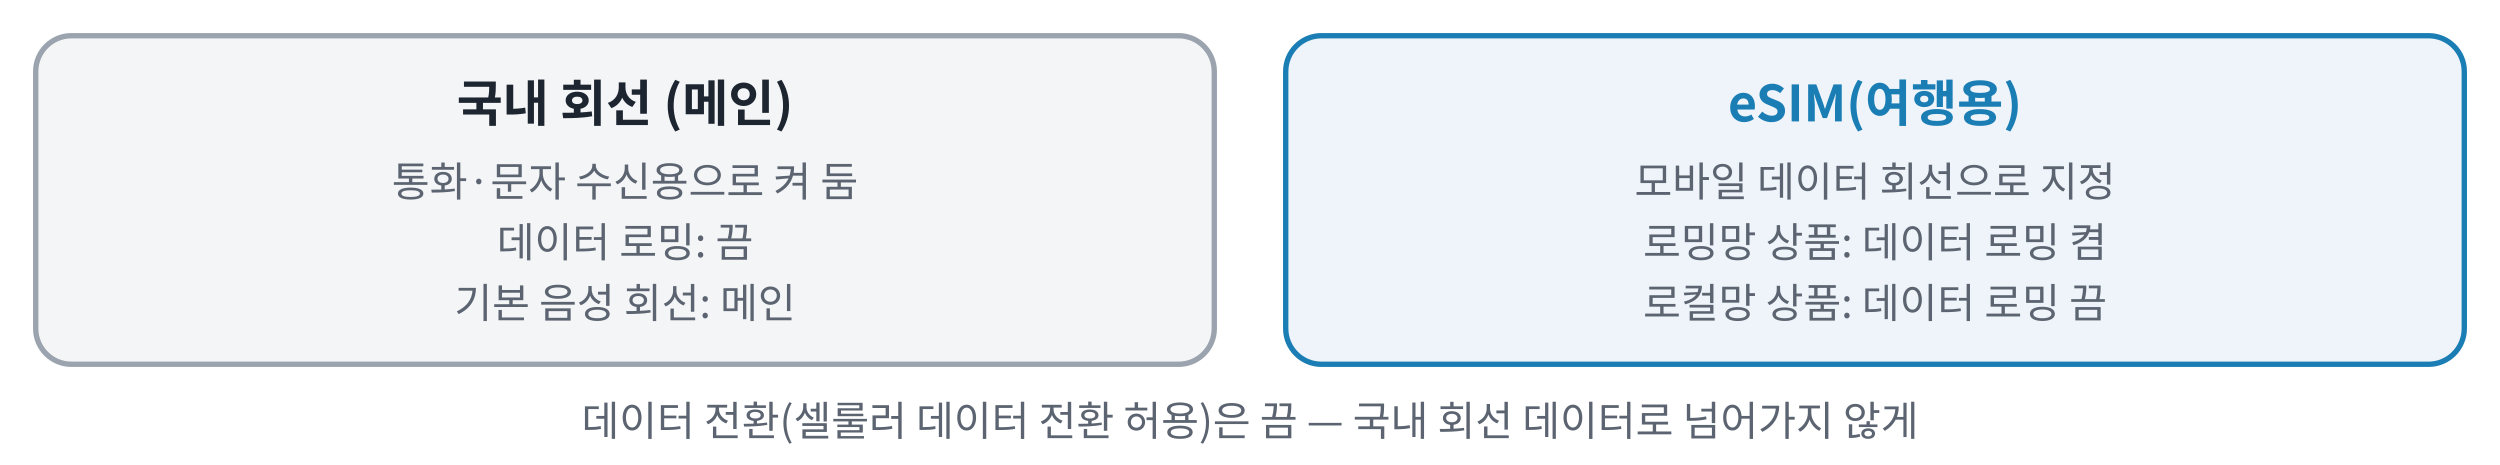
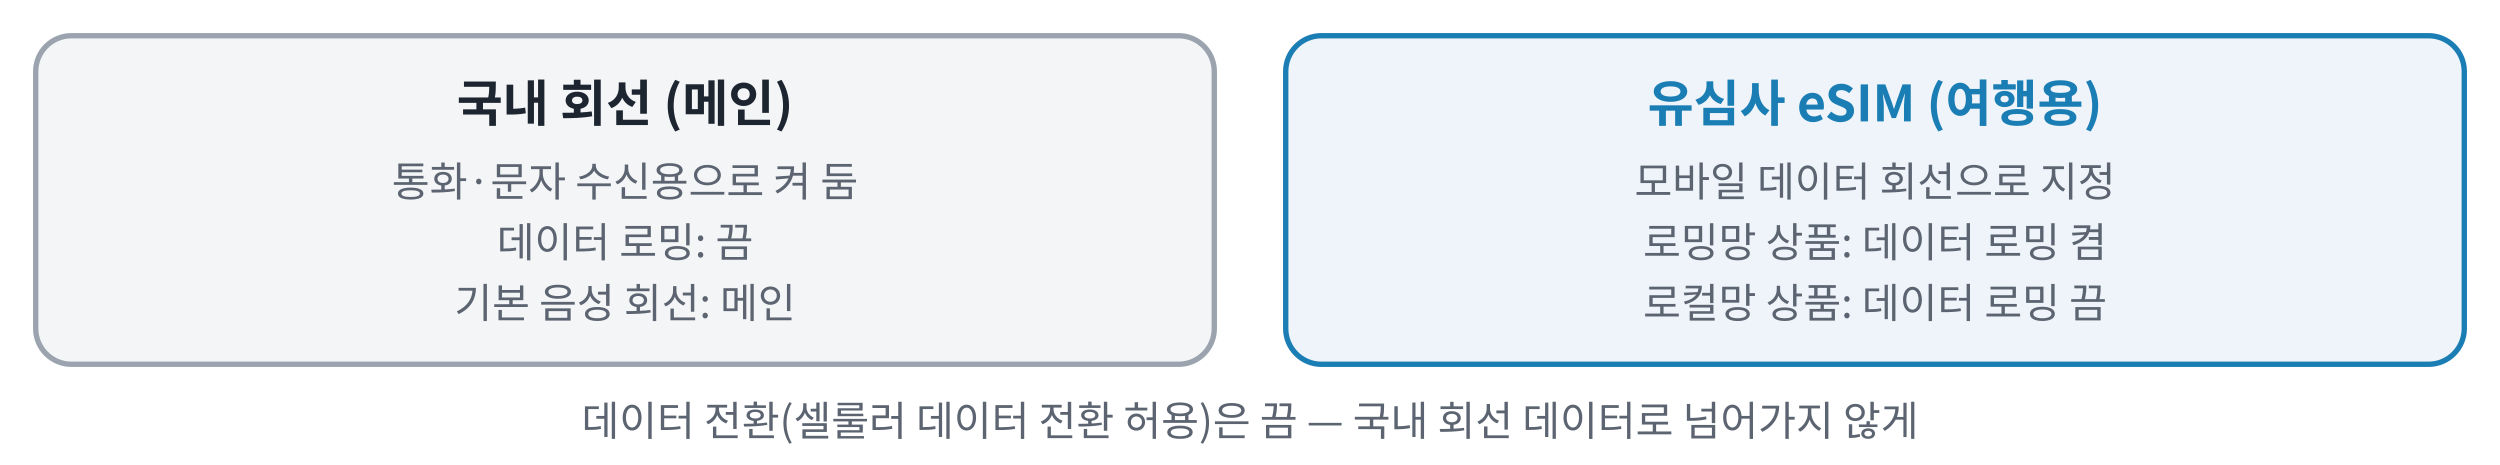
<svg xmlns="http://www.w3.org/2000/svg" viewBox="0 0 700 130" width="700" height="130" font-family="Noto Sans CJK KR, Noto Sans KR, sans-serif">
  <rect x="10" y="10" width="330" height="92" rx="10" fill="#F4F5F7" stroke="#9AA3AE" stroke-width="1.5" />
  <text x="175.0" y="34" text-anchor="middle" font-size="14" font-weight="700" fill="#1d2530">국내 회선 (메인)</text>
  <text x="175.0" y="55" text-anchor="middle" font-size="11.5" fill="#5B6470">통화·문자 수신용으로 켜 둠</text>
  <text x="175.0" y="72" text-anchor="middle" font-size="11.5" fill="#5B6470">데이터 로밍: 끔</text>
  <text x="175.0" y="89" text-anchor="middle" font-size="11.5" fill="#5B6470">기본 음성 회선: 메인</text>
  <rect x="360" y="10" width="330" height="92" rx="10" fill="#EEF4F9" stroke="#1A7DB4" stroke-width="1.5" />
-   <text x="525.0" y="34" text-anchor="middle" font-size="14" font-weight="700" fill="#1A7DB4">eSIM(여행용)</text>
+   <text x="525.0" y="34" text-anchor="middle" font-size="14" font-weight="700" fill="#1A7DB4">유심사 eSIM (여행용)</text>
  <text x="525.0" y="55" text-anchor="middle" font-size="11.5" fill="#5B6470">모바일 데이터 회선으로 지정</text>
  <text x="525.0" y="72" text-anchor="middle" font-size="11.5" fill="#5B6470">로밍망 상품: 데이터 로밍 켬</text>
  <text x="525.0" y="89" text-anchor="middle" font-size="11.5" fill="#5B6470">로컬망 상품: 데이터 로밍 끔</text>
  <text x="350" y="122" text-anchor="middle" font-size="11.5" fill="#5B6470">데이터 전환(셀룰러 데이터 전환 허용)은 끔 — 국내 회선 데이터로 넘어가지 않게</text>
</svg>
